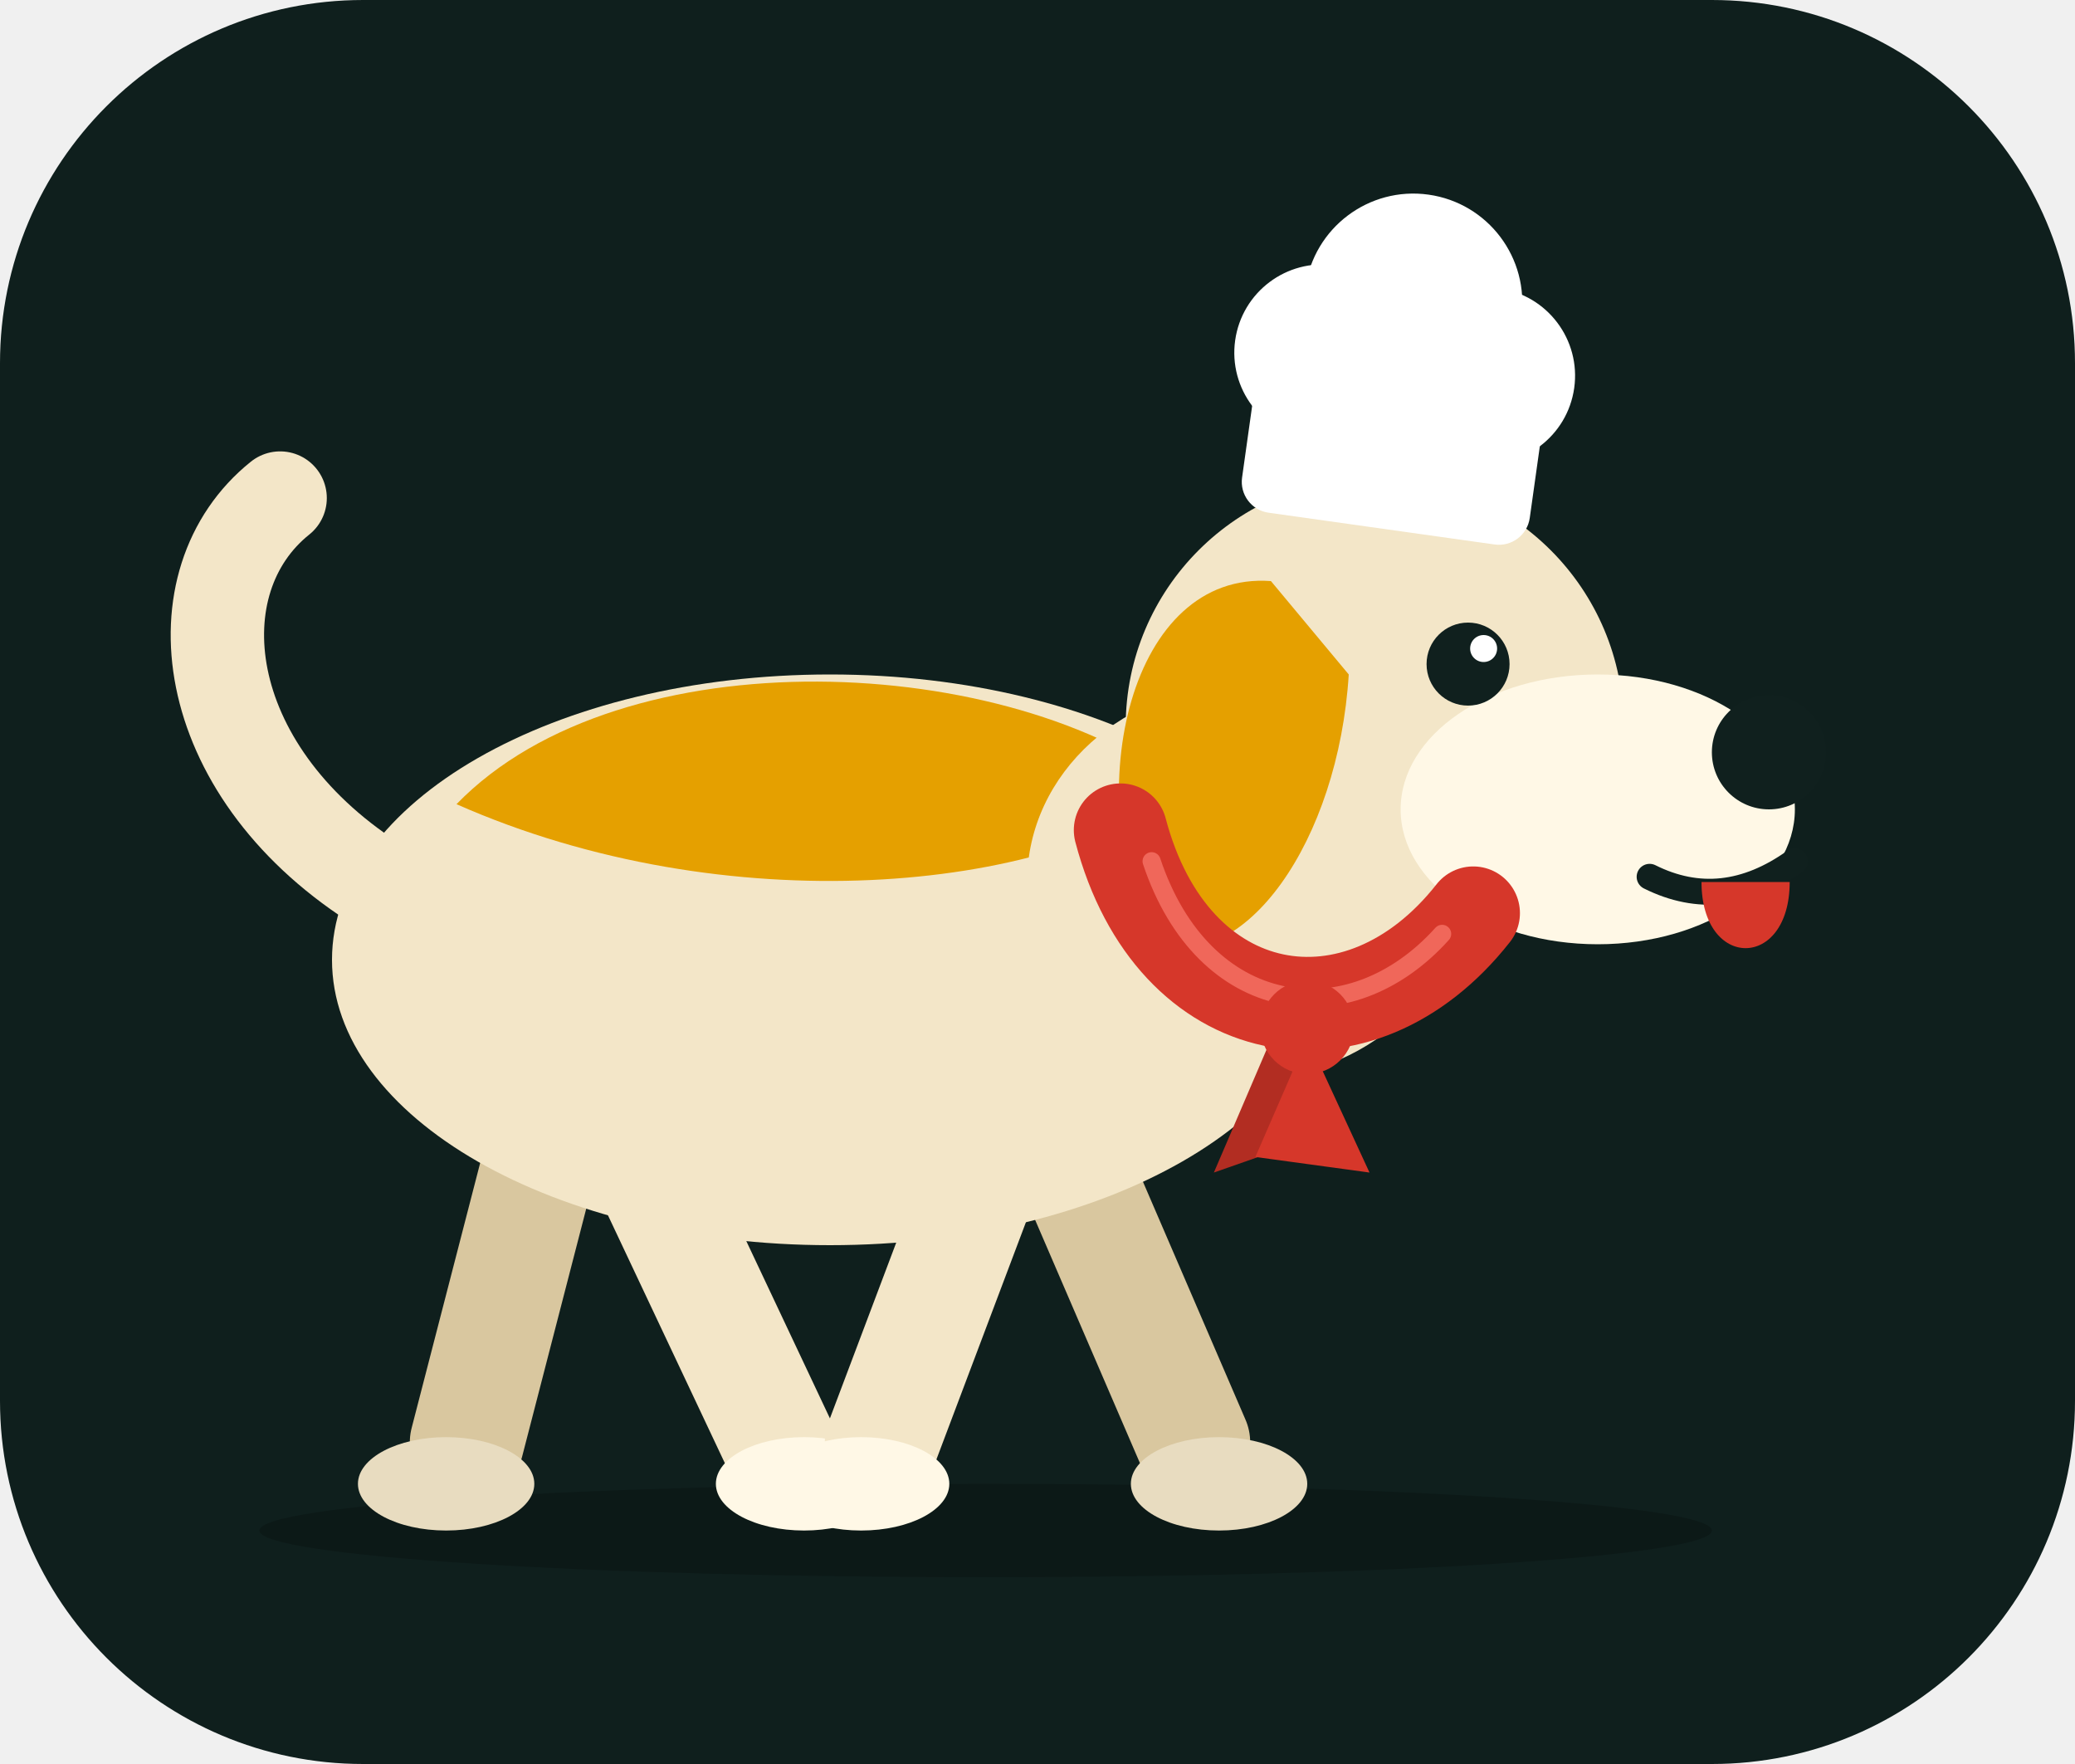
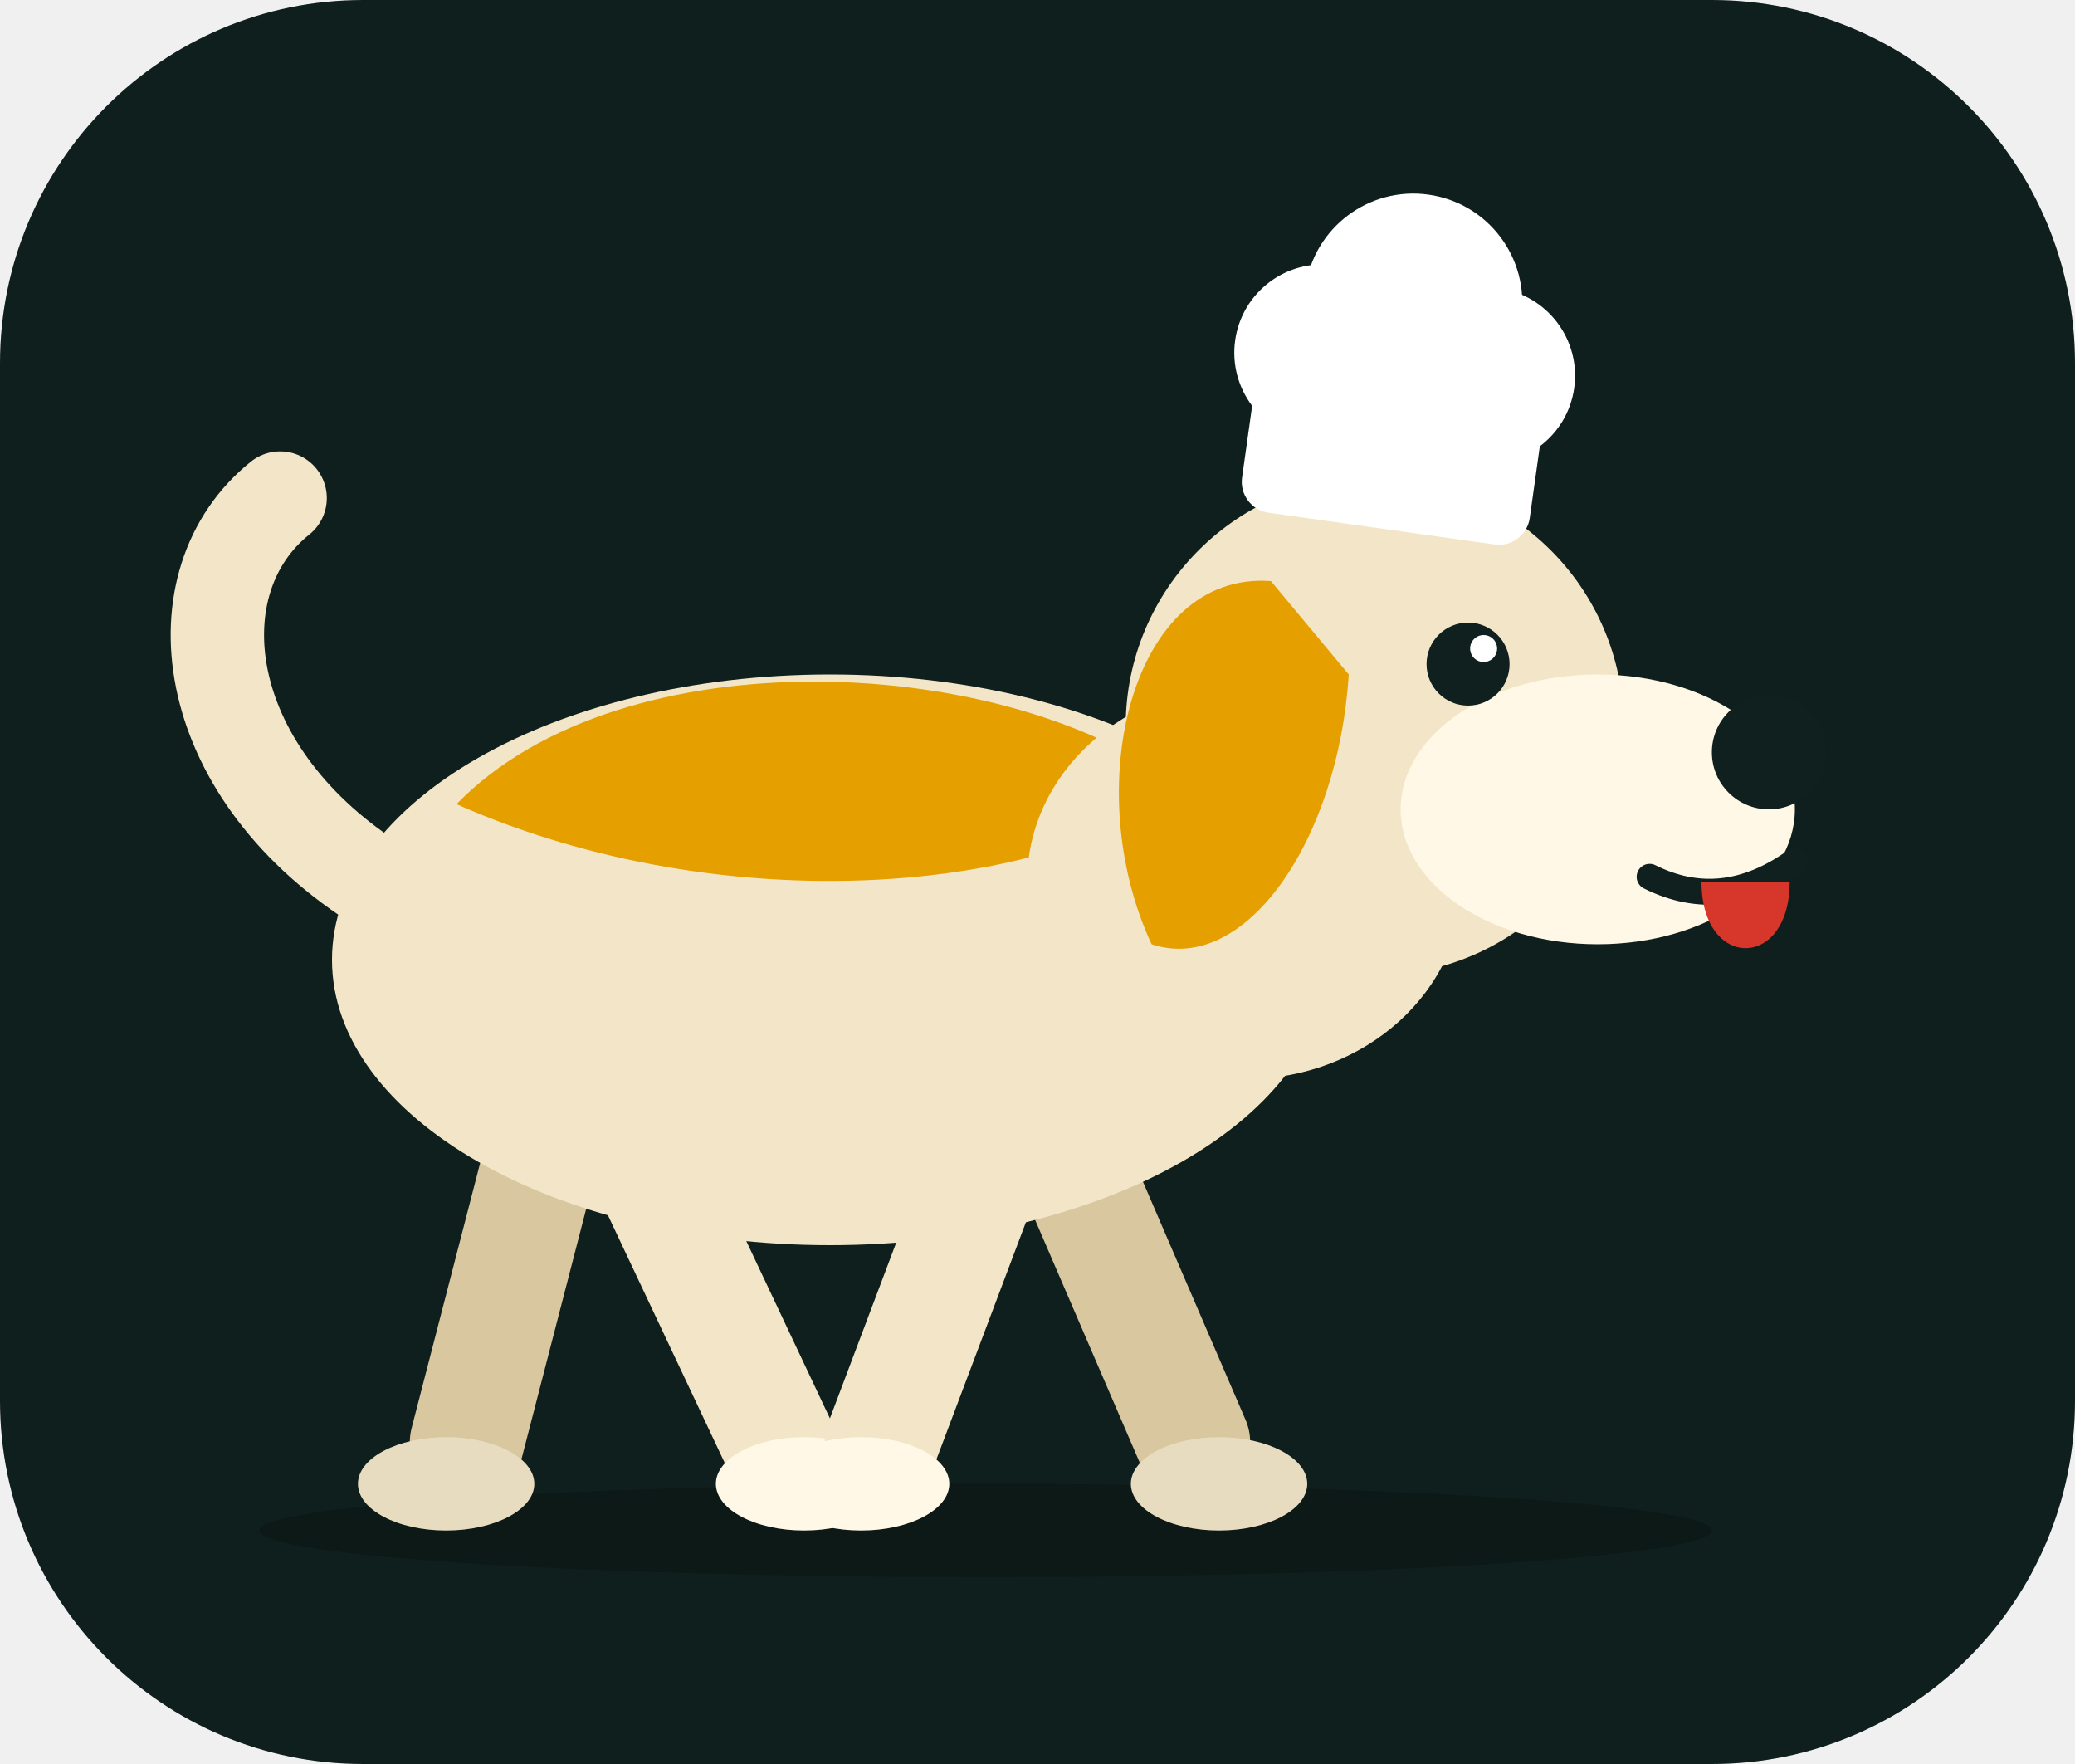
<svg xmlns="http://www.w3.org/2000/svg" viewBox="10 -20 400 340">
  <rect x="10" y="-20" width="400" height="340" rx="70" fill="#0f1f1d" />
  <ellipse cx="200" cy="275" rx="140" ry="9" fill="#00000033" />
  <g class="la" style="transform-origin:215px 200px">
    <path d="M215 200L240 258" stroke="#d9c79f" stroke-width="22" stroke-linecap="round" />
    <ellipse cx="245" cy="266" rx="17" ry="9" fill="#e8dcc0" />
  </g>
  <g class="lb" style="transform-origin:115px 200px">
    <path d="M115 200L100 258" stroke="#d9c79f" stroke-width="22" stroke-linecap="round" />
    <ellipse cx="96" cy="266" rx="17" ry="9" fill="#e8dcc0" />
  </g>
  <g class="bodyg">
    <path class="tail" d="M82 150C48 128 44 92 64 76" stroke="#f3e6c8" stroke-width="18" stroke-linecap="round" fill="none" />
    <ellipse cx="170" cy="165" rx="96" ry="55" fill="#f3e6c8" />
    <path d="M98 135C130 102 205 106 238 132 212 152 150 158 98 135z" fill="#e5a000" />
    <ellipse cx="250" cy="150" rx="42" ry="38" fill="#f3e6c8" />
    <circle cx="275" cy="120" r="48" fill="#f3e6c8" />
    <path d="M255 92C228 90 218 132 232 162 250 168 268 142 270 110z" fill="#e5a000" />
    <ellipse cx="318" cy="136" rx="38" ry="26" fill="#fff8e6" />
    <circle cx="351" cy="125" r="11" fill="#10201e" />
    <path d="M328 149q14 7 28-3" stroke="#10201e" stroke-width="5" stroke-linecap="round" fill="none" />
    <path d="M338 150c0 17 17 17 17 0z" fill="#d6372a" />
    <circle cx="293" cy="108" r="8" fill="#10201e" />
    <circle cx="296" cy="105" r="2.6" fill="#fff" />
-     <path d="M226 140C236 178 272 184 294 156" stroke="#d6372a" stroke-width="18" stroke-linecap="round" fill="none" />
-     <path d="M232 146C242 176 270 180 288 160" stroke="#f0675a" stroke-width="3.5" stroke-linecap="round" fill="none" />
-     <path d="M256 178l-12 28 20-7z" fill="#b22d22" />
-     <path d="M262 180l12 26-22-3z" fill="#d6372a" />
-     <circle cx="262" cy="178" r="9" fill="#d6372a" />
    <g transform="rotate(8 278 70)">
      <circle cx="262" cy="50" r="17" fill="#fff" />
      <circle cx="294" cy="50" r="17" fill="#fff" />
      <circle cx="278" cy="38" r="21" fill="#fff" />
      <rect x="250" y="56" width="56" height="26" rx="6" fill="#fff" />
    </g>
  </g>
  <g class="la" style="transform-origin:135px 205px">
    <path d="M135 205L160 258" stroke="#f3e6c8" stroke-width="22" stroke-linecap="round" />
    <ellipse cx="165" cy="266" rx="17" ry="9" fill="#fff8e6" />
  </g>
  <g class="lb" style="transform-origin:200px 205px">
    <path d="M200 205L180 258" stroke="#f3e6c8" stroke-width="22" stroke-linecap="round" />
    <ellipse cx="176" cy="266" rx="17" ry="9" fill="#fff8e6" />
  </g>
</svg>
